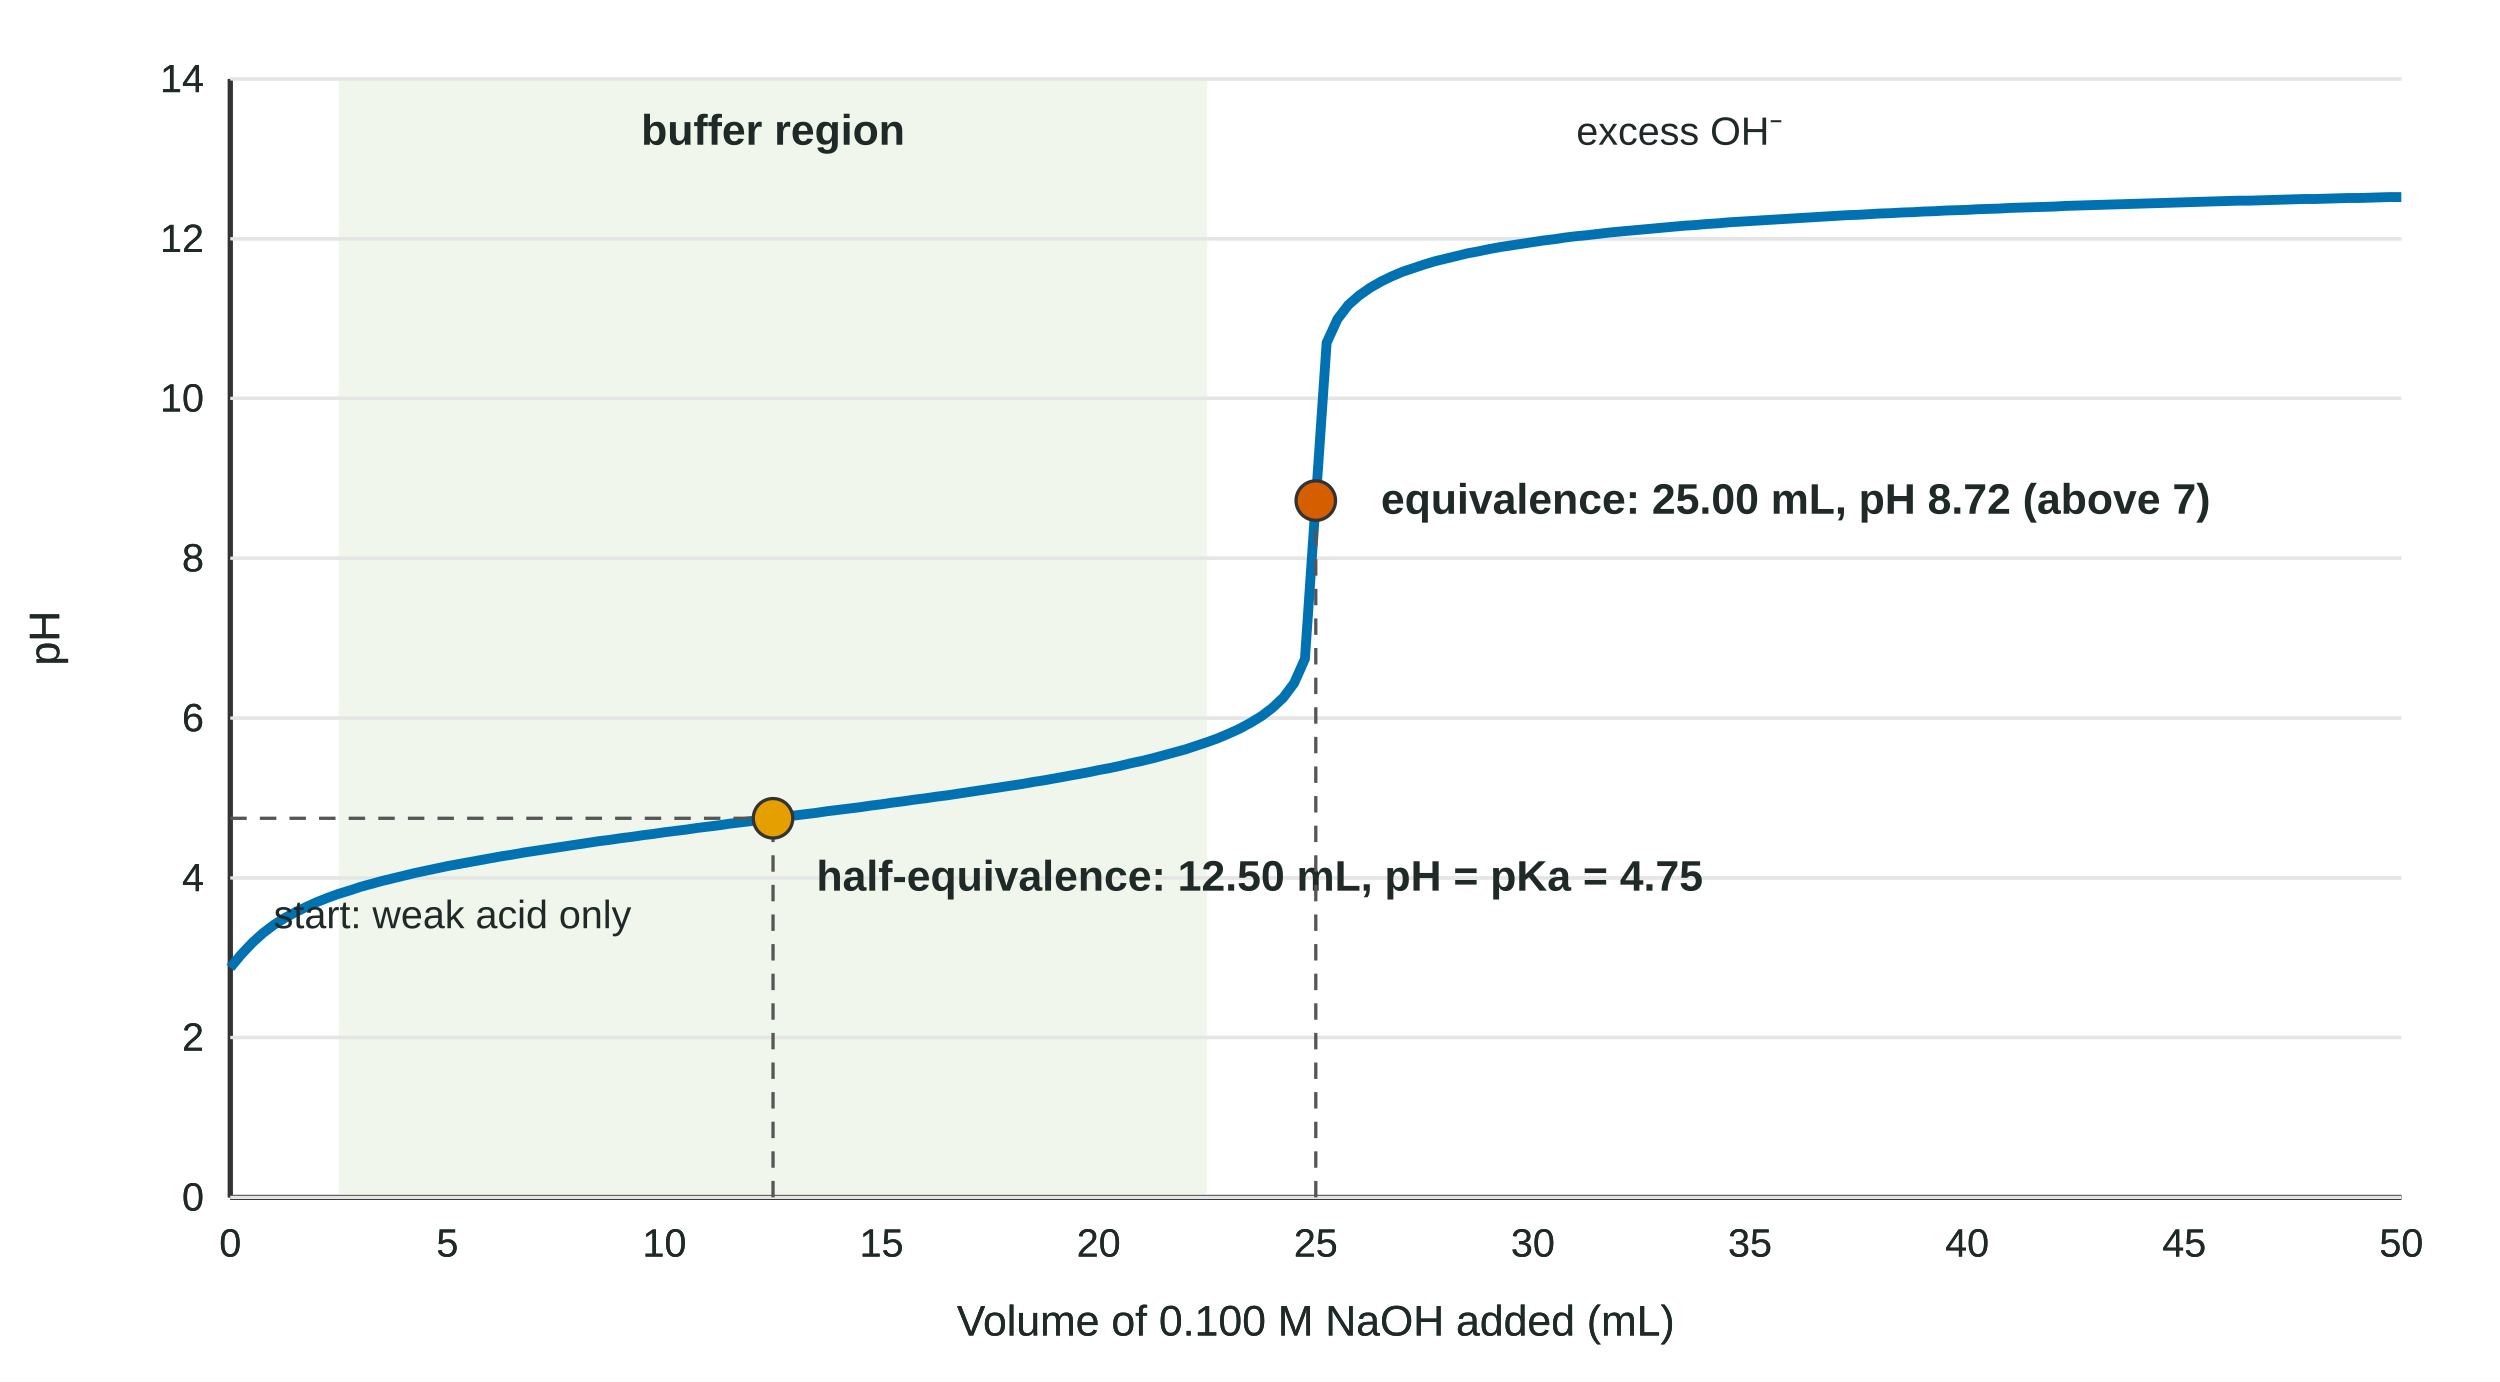
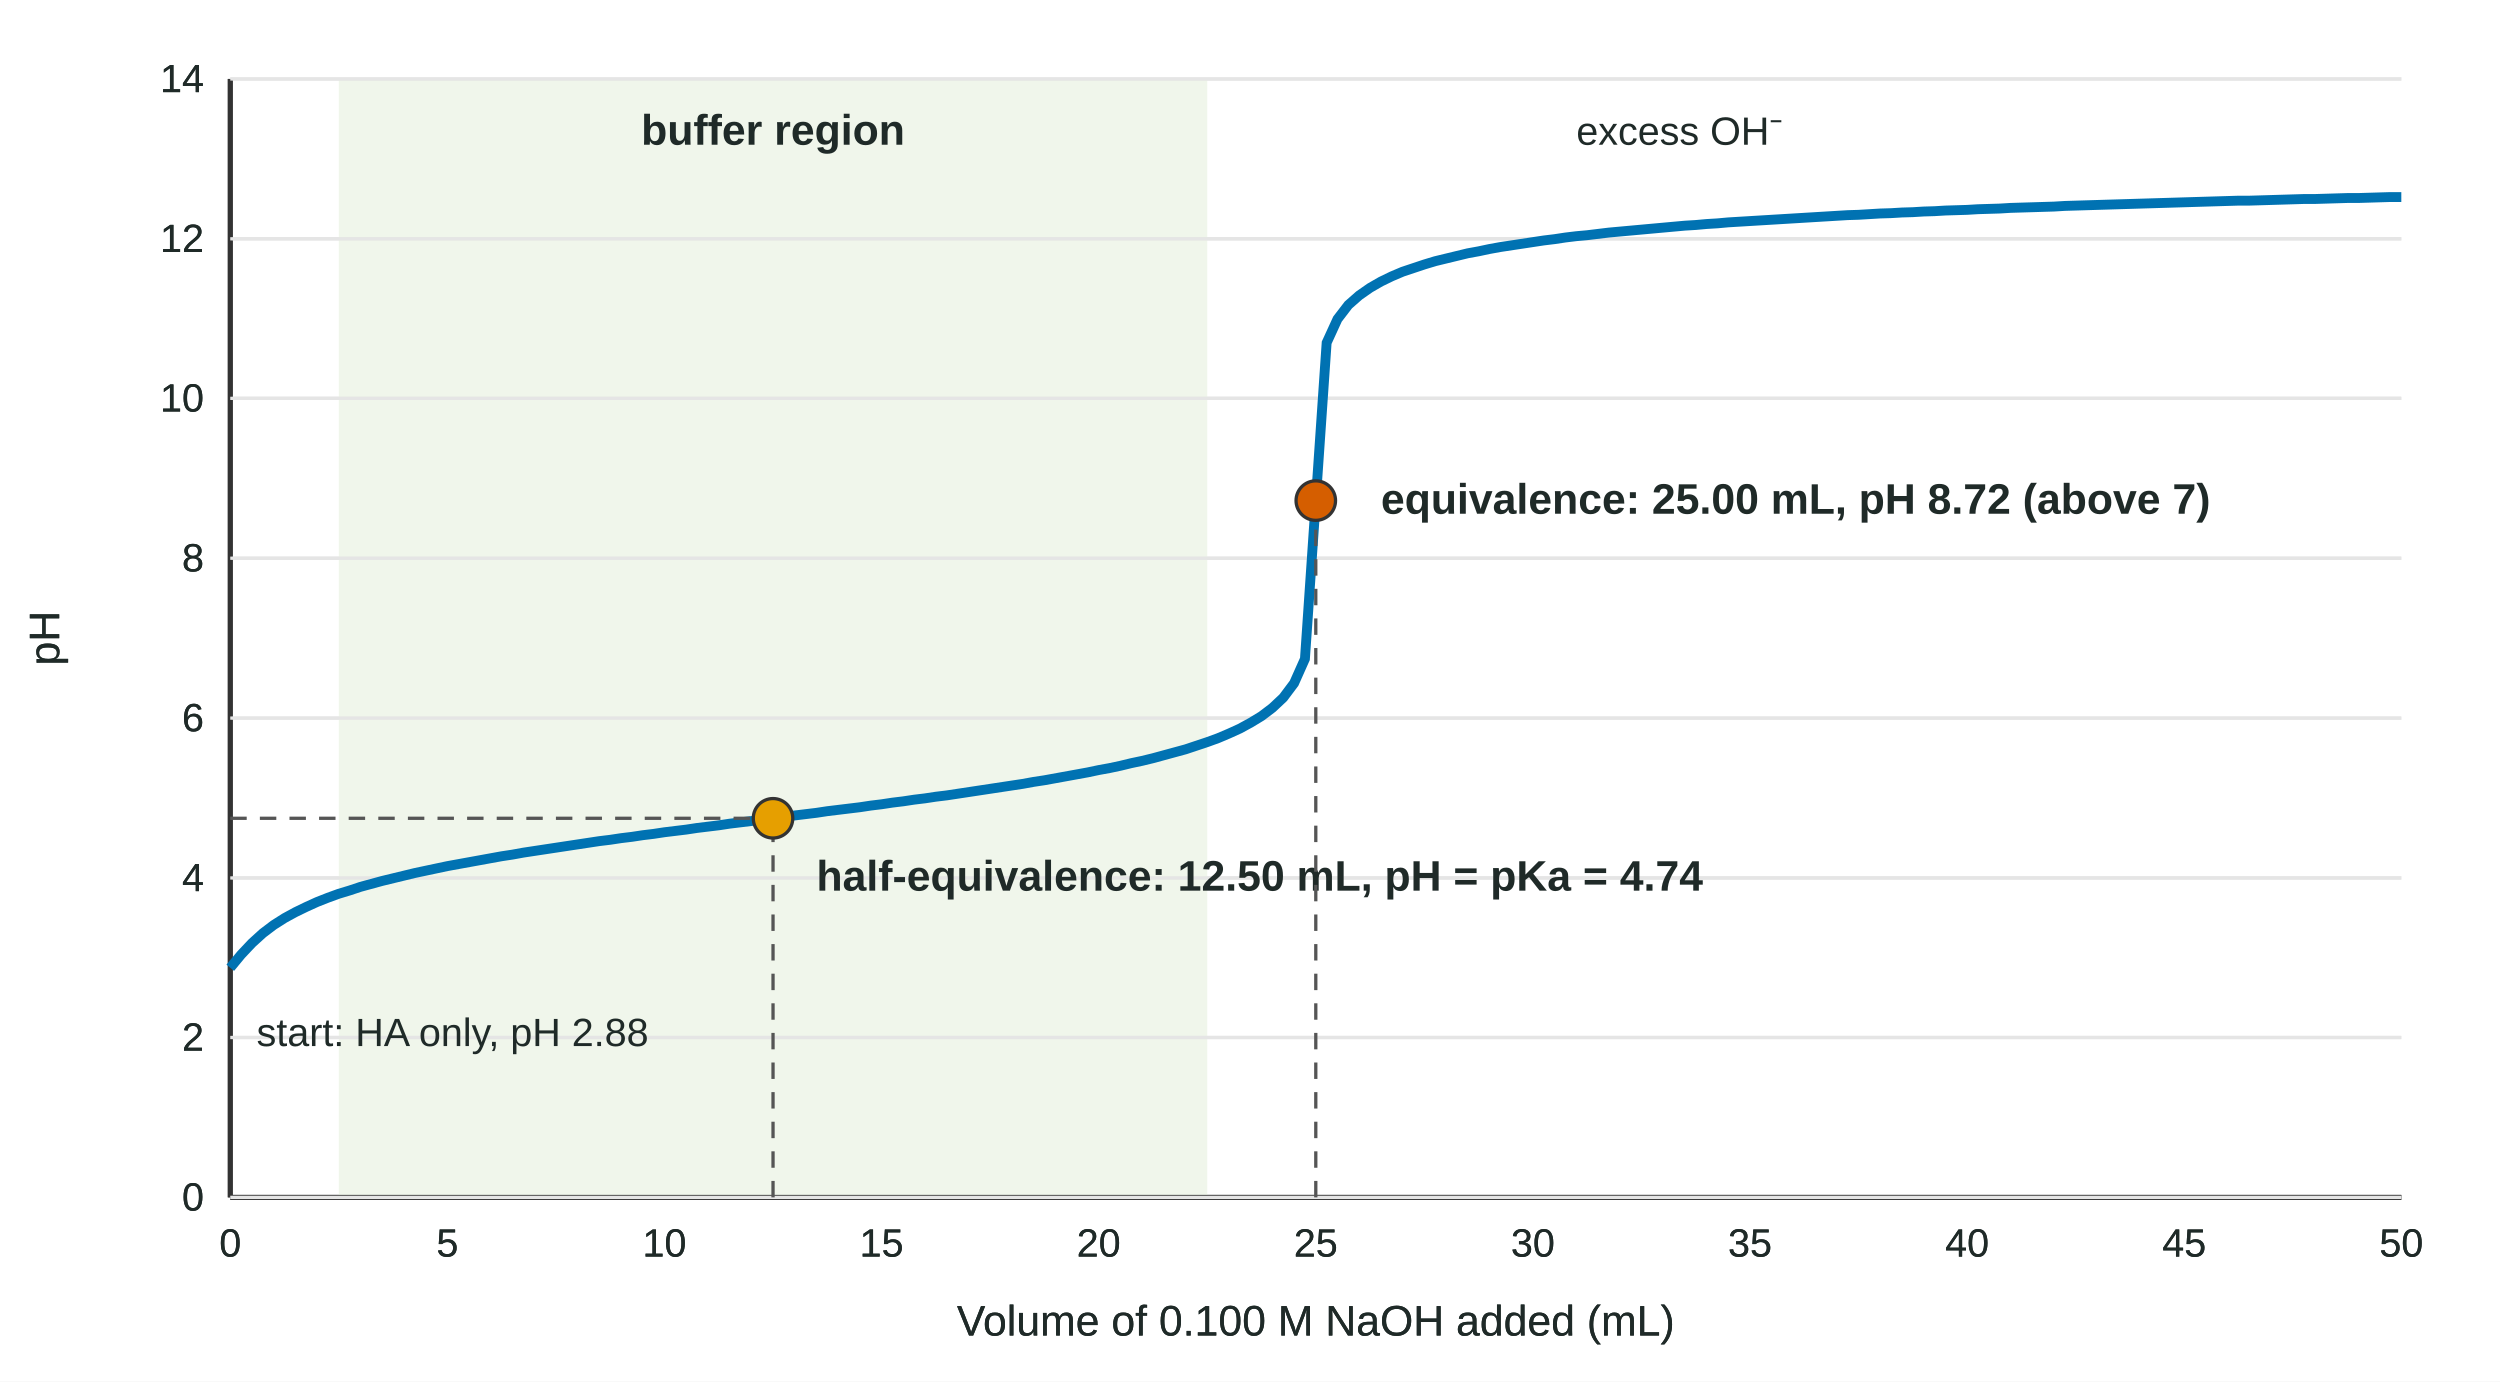
<svg xmlns="http://www.w3.org/2000/svg" viewBox="0 0 760 420" width="760" height="420" role="img" aria-labelledby="weak-acid-titration-curve-t weak-acid-titration-curve-d">
  <defs>
    <marker id="weak-acid-titration-curve-a" viewBox="0 0 10 10" refX="8" refY="5" markerWidth="7" markerHeight="7" orient="auto-start-reverse">
      <path d="M0,0 L10,5 L0,10 Z" fill="#1F2A28" />
    </marker>
  </defs>
  <rect width="760" height="420" fill="#ffffff" />
  <g font-family="Arial,Helvetica,sans-serif" fill="#1F2A28">
    <line x1="70" y1="364" x2="730" y2="364" stroke="#333" stroke-width="1.5" />
    <line x1="70" y1="24" x2="70" y2="364" stroke="#333" stroke-width="1.5" />
    <line x1="70" y1="364.0" x2="730" y2="364.0" stroke="#E5E5E5" />
    <text x="62" y="368.0" font-size="12" text-anchor="end">0</text>
    <line x1="70" y1="315.4" x2="730" y2="315.4" stroke="#E5E5E5" />
    <text x="62" y="319.4" font-size="12" text-anchor="end">2</text>
    <line x1="70" y1="266.9" x2="730" y2="266.9" stroke="#E5E5E5" />
    <text x="62" y="270.9" font-size="12" text-anchor="end">4</text>
    <line x1="70" y1="218.3" x2="730" y2="218.3" stroke="#E5E5E5" />
    <text x="62" y="222.3" font-size="12" text-anchor="end">6</text>
    <line x1="70" y1="169.7" x2="730" y2="169.7" stroke="#E5E5E5" />
    <text x="62" y="173.7" font-size="12" text-anchor="end">8</text>
    <line x1="70" y1="121.1" x2="730" y2="121.1" stroke="#E5E5E5" />
    <text x="62" y="125.1" font-size="12" text-anchor="end">10</text>
    <line x1="70" y1="72.6" x2="730" y2="72.6" stroke="#E5E5E5" />
    <text x="62" y="76.6" font-size="12" text-anchor="end">12</text>
    <line x1="70" y1="24.0" x2="730" y2="24.0" stroke="#E5E5E5" />
    <text x="62" y="28.0" font-size="12" text-anchor="end">14</text>
    <text x="70.0" y="382" font-size="12" text-anchor="middle">0</text>
    <text x="136.0" y="382" font-size="12" text-anchor="middle">5</text>
    <text x="202.0" y="382" font-size="12" text-anchor="middle">10</text>
    <text x="268.0" y="382" font-size="12" text-anchor="middle">15</text>
    <text x="334.0" y="382" font-size="12" text-anchor="middle">20</text>
    <text x="400.0" y="382" font-size="12" text-anchor="middle">25</text>
    <text x="466.0" y="382" font-size="12" text-anchor="middle">30</text>
    <text x="532.0" y="382" font-size="12" text-anchor="middle">35</text>
    <text x="598.0" y="382" font-size="12" text-anchor="middle">40</text>
    <text x="664.0" y="382" font-size="12" text-anchor="middle">45</text>
    <text x="730.0" y="382" font-size="12" text-anchor="middle">50</text>
    <text x="400" y="406" font-size="13" text-anchor="middle">Volume of 0.100 M NaOH added (mL)</text>
    <text transform="translate(18 194) rotate(-90)" font-size="13" text-anchor="middle">pH</text>
    <rect x="103" y="24" width="264" height="340" fill="#EAF2E3" opacity="0.7" />
    <text x="235" y="44" font-size="13" text-anchor="middle" font-weight="700">buffer region</text>
    <line x1="70" y1="364" x2="730" y2="364" stroke="#333" stroke-width="1.5" />
    <line x1="70" y1="24" x2="70" y2="364" stroke="#333" stroke-width="1.5" />
    <line x1="70" y1="364.0" x2="730" y2="364.0" stroke="#E5E5E5" />
    <text x="62" y="368.0" font-size="12" text-anchor="end">0</text>
    <line x1="70" y1="315.4" x2="730" y2="315.4" stroke="#E5E5E5" />
    <text x="62" y="319.4" font-size="12" text-anchor="end">2</text>
    <line x1="70" y1="266.9" x2="730" y2="266.9" stroke="#E5E5E5" />
    <text x="62" y="270.9" font-size="12" text-anchor="end">4</text>
    <line x1="70" y1="218.3" x2="730" y2="218.3" stroke="#E5E5E5" />
    <text x="62" y="222.3" font-size="12" text-anchor="end">6</text>
    <line x1="70" y1="169.7" x2="730" y2="169.7" stroke="#E5E5E5" />
    <text x="62" y="173.7" font-size="12" text-anchor="end">8</text>
    <line x1="70" y1="121.1" x2="730" y2="121.1" stroke="#E5E5E5" />
    <text x="62" y="125.1" font-size="12" text-anchor="end">10</text>
    <line x1="70" y1="72.6" x2="730" y2="72.6" stroke="#E5E5E5" />
    <text x="62" y="76.6" font-size="12" text-anchor="end">12</text>
    <line x1="70" y1="24.0" x2="730" y2="24.0" stroke="#E5E5E5" />
    <text x="62" y="28.0" font-size="12" text-anchor="end">14</text>
    <text x="70.0" y="382" font-size="12" text-anchor="middle">0</text>
    <text x="136.0" y="382" font-size="12" text-anchor="middle">5</text>
    <text x="202.0" y="382" font-size="12" text-anchor="middle">10</text>
    <text x="268.0" y="382" font-size="12" text-anchor="middle">15</text>
    <text x="334.0" y="382" font-size="12" text-anchor="middle">20</text>
    <text x="400.0" y="382" font-size="12" text-anchor="middle">25</text>
    <text x="466.0" y="382" font-size="12" text-anchor="middle">30</text>
    <text x="532.0" y="382" font-size="12" text-anchor="middle">35</text>
    <text x="598.0" y="382" font-size="12" text-anchor="middle">40</text>
    <text x="664.0" y="382" font-size="12" text-anchor="middle">45</text>
    <text x="730.0" y="382" font-size="12" text-anchor="middle">50</text>
    <text x="400" y="406" font-size="13" text-anchor="middle">Volume of 0.100 M NaOH added (mL)</text>
    <text transform="translate(18 194) rotate(-90)" font-size="13" text-anchor="middle">pH</text>
    <polyline fill="none" stroke="#0072B2" stroke-width="3" points="70.0,294.2 73.3,290.2 76.6,286.7 79.9,283.7 83.2,281.2 86.5,279.1 89.8,277.3 93.1,275.7 96.4,274.2 99.7,272.9 103.0,271.7 106.3,270.7 109.6,269.6 112.9,268.7 116.2,267.8 119.5,267.0 122.8,266.2 126.1,265.4 129.4,264.7 132.7,264.0 136.0,263.3 139.3,262.7 142.6,262.1 145.9,261.5 149.2,260.9 152.5,260.3 155.8,259.8 159.1,259.2 162.4,258.7 165.7,258.2 169.0,257.7 172.3,257.2 175.6,256.7 178.9,256.2 182.2,255.7 185.5,255.3 188.8,254.8 192.1,254.4 195.4,253.9 198.7,253.5 202.0,253.0 205.3,252.6 208.6,252.2 211.9,251.7 215.2,251.3 218.5,250.9 221.8,250.4 225.1,250.0 228.4,249.6 231.7,249.2 235.0,248.8 238.3,248.3 241.6,247.9 244.9,247.5 248.2,247.1 251.5,246.6 254.8,246.2 258.1,245.8 261.4,245.4 264.7,244.9 268.0,244.5 271.3,244.0 274.6,243.6 277.9,243.1 281.2,242.7 284.5,242.2 287.8,241.8 291.1,241.3 294.4,240.8 297.7,240.3 301.0,239.8 304.3,239.3 307.6,238.8 310.9,238.3 314.2,237.7 317.5,237.2 320.8,236.6 324.1,236.0 327.4,235.4 330.7,234.8 334.0,234.1 337.3,233.5 340.6,232.8 343.9,232.0 347.2,231.3 350.5,230.5 353.8,229.6 357.1,228.7 360.4,227.8 363.7,226.7 367.0,225.6 370.3,224.4 373.6,223.0 376.9,221.5 380.2,219.7 383.5,217.7 386.8,215.2 390.1,212.1 393.4,207.7 396.7,200.3 400.0,152.2 403.3,104.2 406.6,97.0 409.9,92.7 413.2,89.8 416.5,87.5 419.8,85.6 423.1,84.0 426.4,82.6 429.7,81.5 433.0,80.4 436.3,79.4 439.6,78.6 442.9,77.8 446.2,77.0 449.5,76.4 452.8,75.7 456.1,75.1 459.4,74.6 462.7,74.1 466.0,73.6 469.3,73.1 472.6,72.7 475.9,72.2 479.2,71.8 482.5,71.5 485.8,71.1 489.1,70.7 492.4,70.4 495.7,70.1 499.0,69.8 502.3,69.5 505.6,69.2 508.9,68.9 512.2,68.6 515.5,68.4 518.8,68.1 522.1,67.9 525.4,67.6 528.7,67.4 532.0,67.2 535.3,67.0 538.6,66.8 541.9,66.6 545.2,66.4 548.5,66.2 551.8,66.0 555.1,65.8 558.4,65.6 561.7,65.4 565.0,65.3 568.3,65.1 571.6,64.9 574.9,64.8 578.2,64.6 581.5,64.5 584.8,64.3 588.1,64.2 591.4,64.0 594.7,63.9 598.0,63.8 601.3,63.6 604.6,63.5 607.9,63.4 611.2,63.2 614.5,63.1 617.8,63.0 621.1,62.9 624.4,62.8 627.7,62.6 631.0,62.5 634.3,62.4 637.6,62.3 640.9,62.2 644.2,62.1 647.5,62.0 650.8,61.9 654.1,61.8 657.4,61.7 660.7,61.6 664.0,61.5 667.3,61.4 670.6,61.3 673.9,61.2 677.2,61.1 680.5,61.0 683.8,61.0 687.1,60.9 690.4,60.8 693.7,60.7 697.0,60.6 700.3,60.5 703.6,60.5 706.9,60.4 710.2,60.3 713.5,60.2 716.8,60.2 720.1,60.1 723.4,60.0 726.7,59.9 730.0,59.9" />
    <line x1="235" y1="364" x2="235" y2="248.76" stroke="#555" stroke-dasharray="5 4" />
    <line x1="70" y1="248.76" x2="235" y2="248.76" stroke="#555" stroke-dasharray="5 4" />
    <circle cx="235" cy="248.76" r="6" fill="#E69F00" stroke="#333" />
-     <text x="248.2" y="270.76" font-size="13" font-weight="700">half-equivalence: 12.50 mL, pH = pKa = 4.75</text>
+     <text x="248.2" y="270.76" font-size="13" font-weight="700">half-equivalence: 12.50 mL, pH = pKa = 4.74</text>
    <line x1="400" y1="364" x2="400" y2="152.182" stroke="#555" stroke-dasharray="5 4" />
    <circle cx="400" cy="152.182" r="6" fill="#D55E00" stroke="#333" />
    <text x="419.8" y="156.182" font-size="13" font-weight="700">equivalence: 25.00 mL, pH 8.72 (above 7)</text>
-     <text x="83.2" y="282.172" font-size="12">start: weak acid only</text>
+     <text x="78" y="318" font-size="12">start: HA only, pH 2.88</text>
    <text x="479.2" y="44" font-size="12">excess OH⁻</text>
  </g>
</svg>
